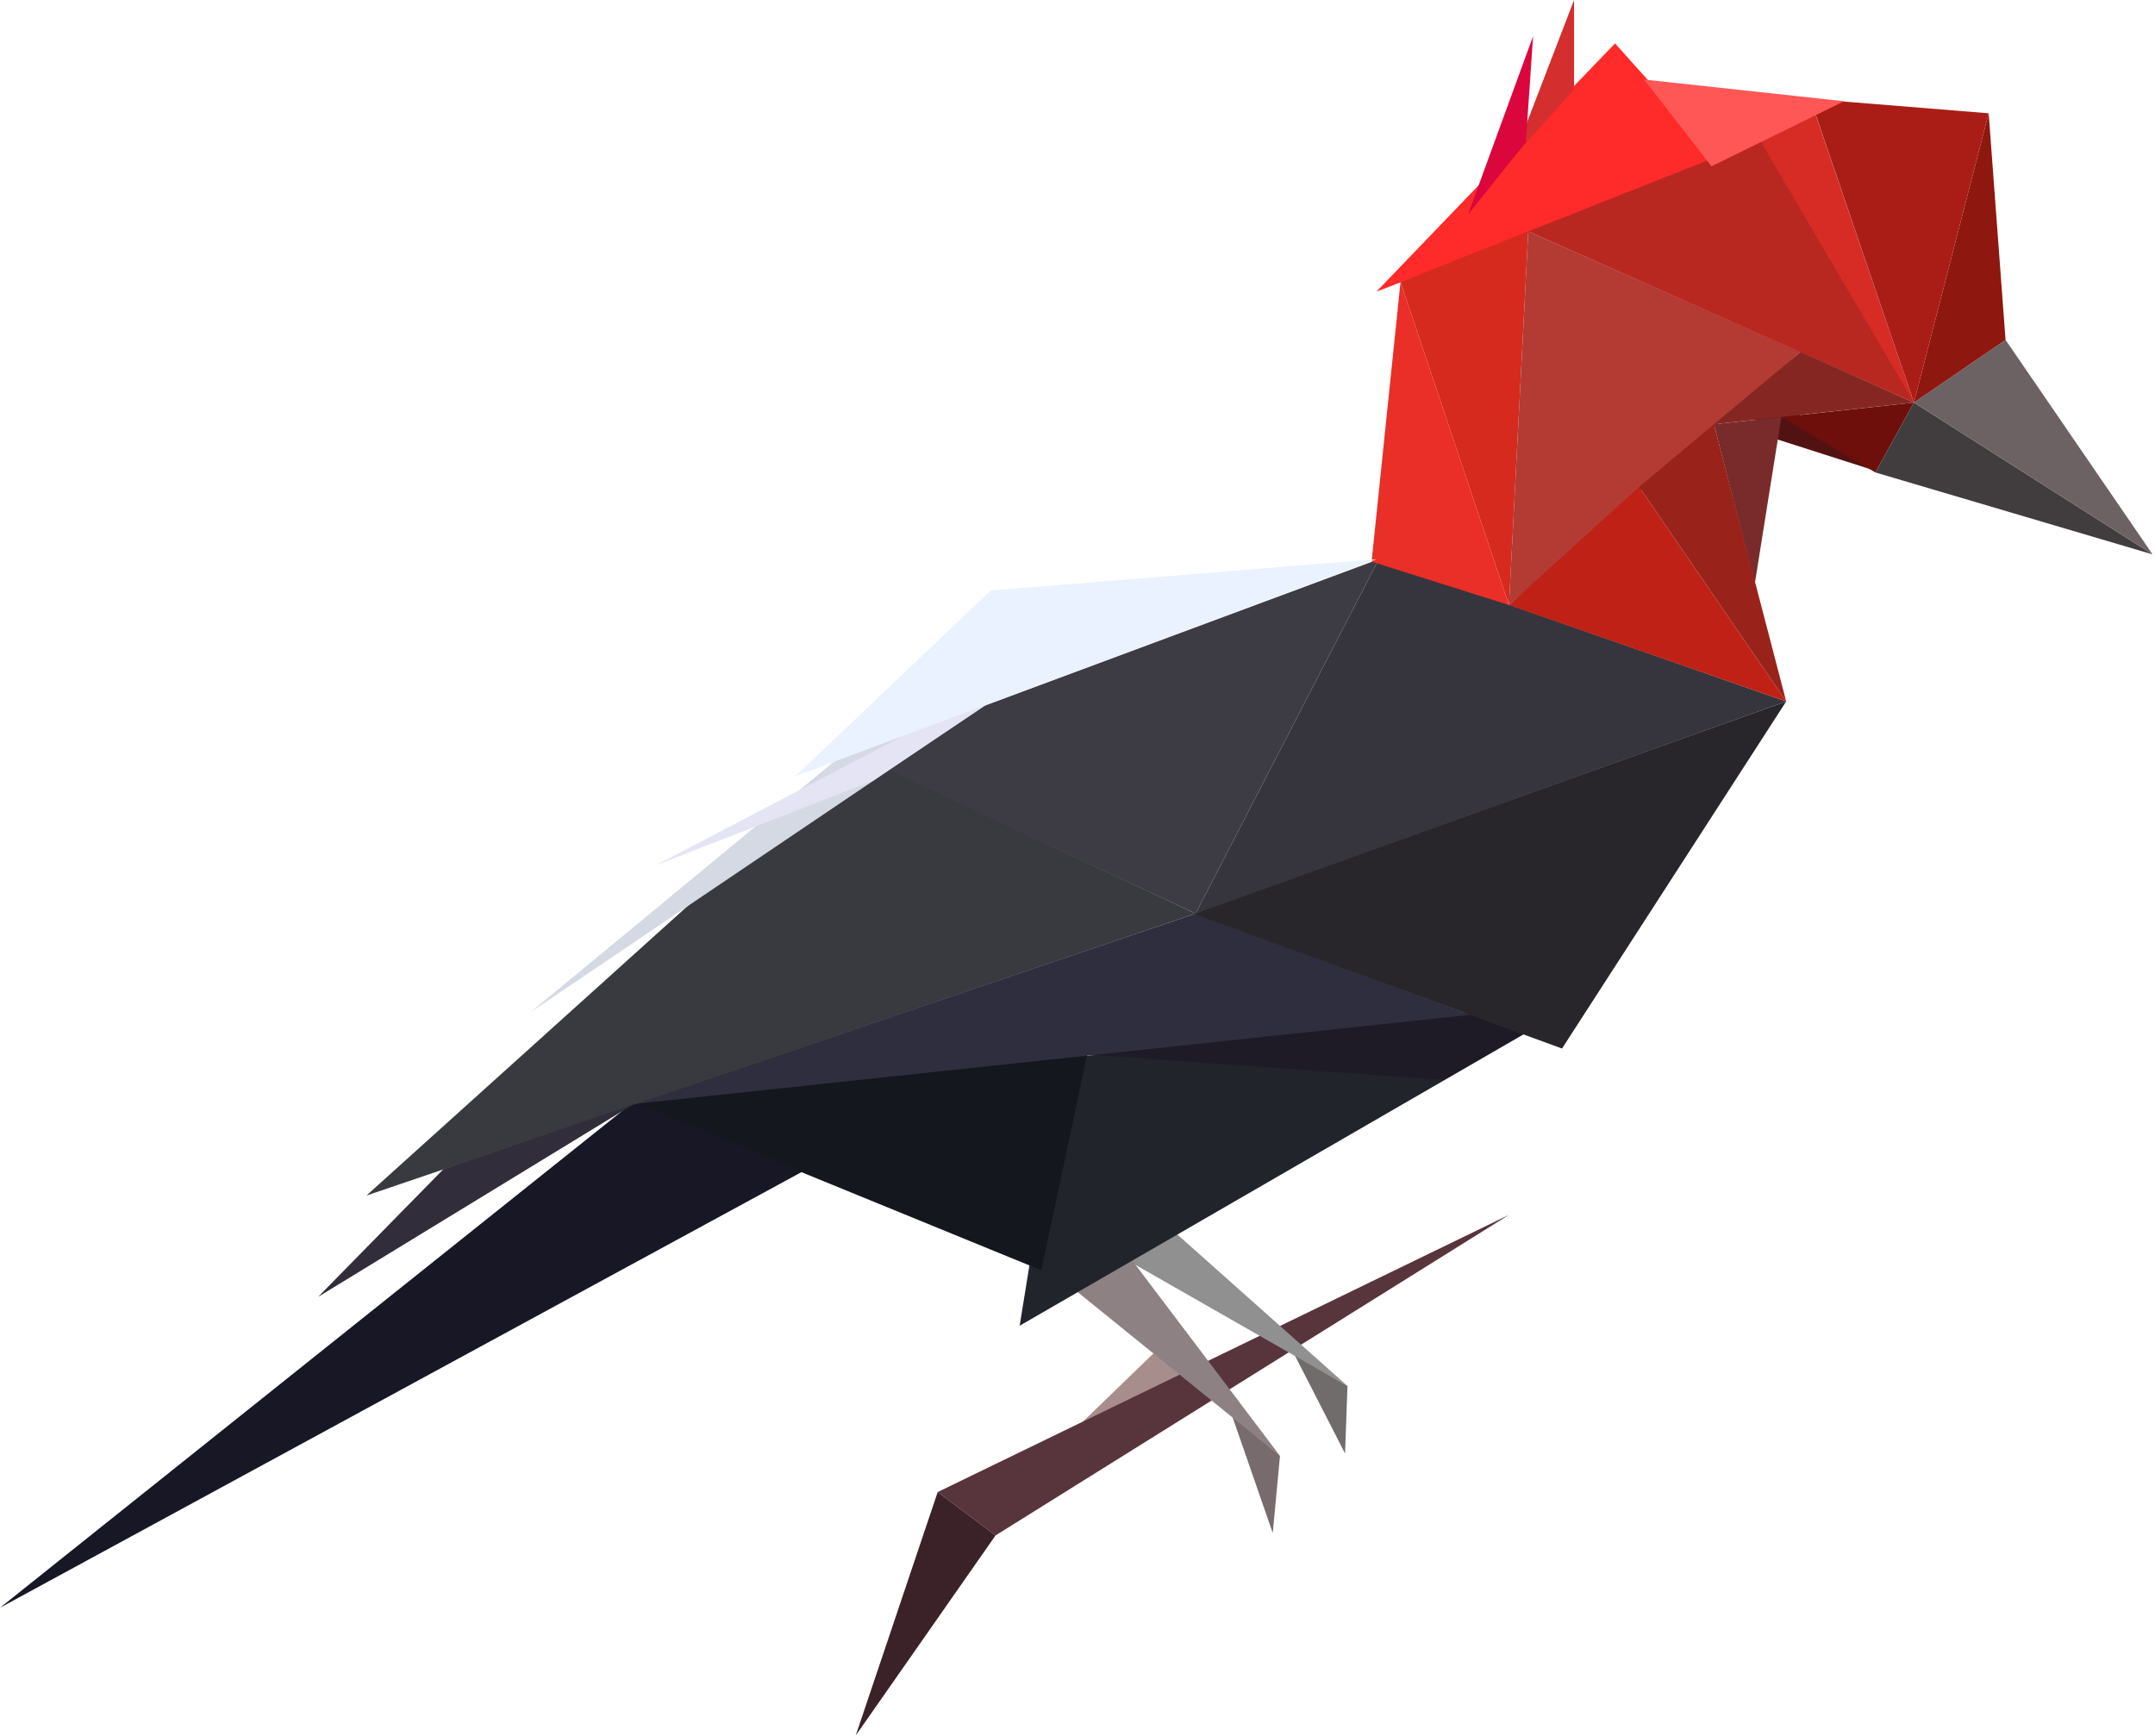
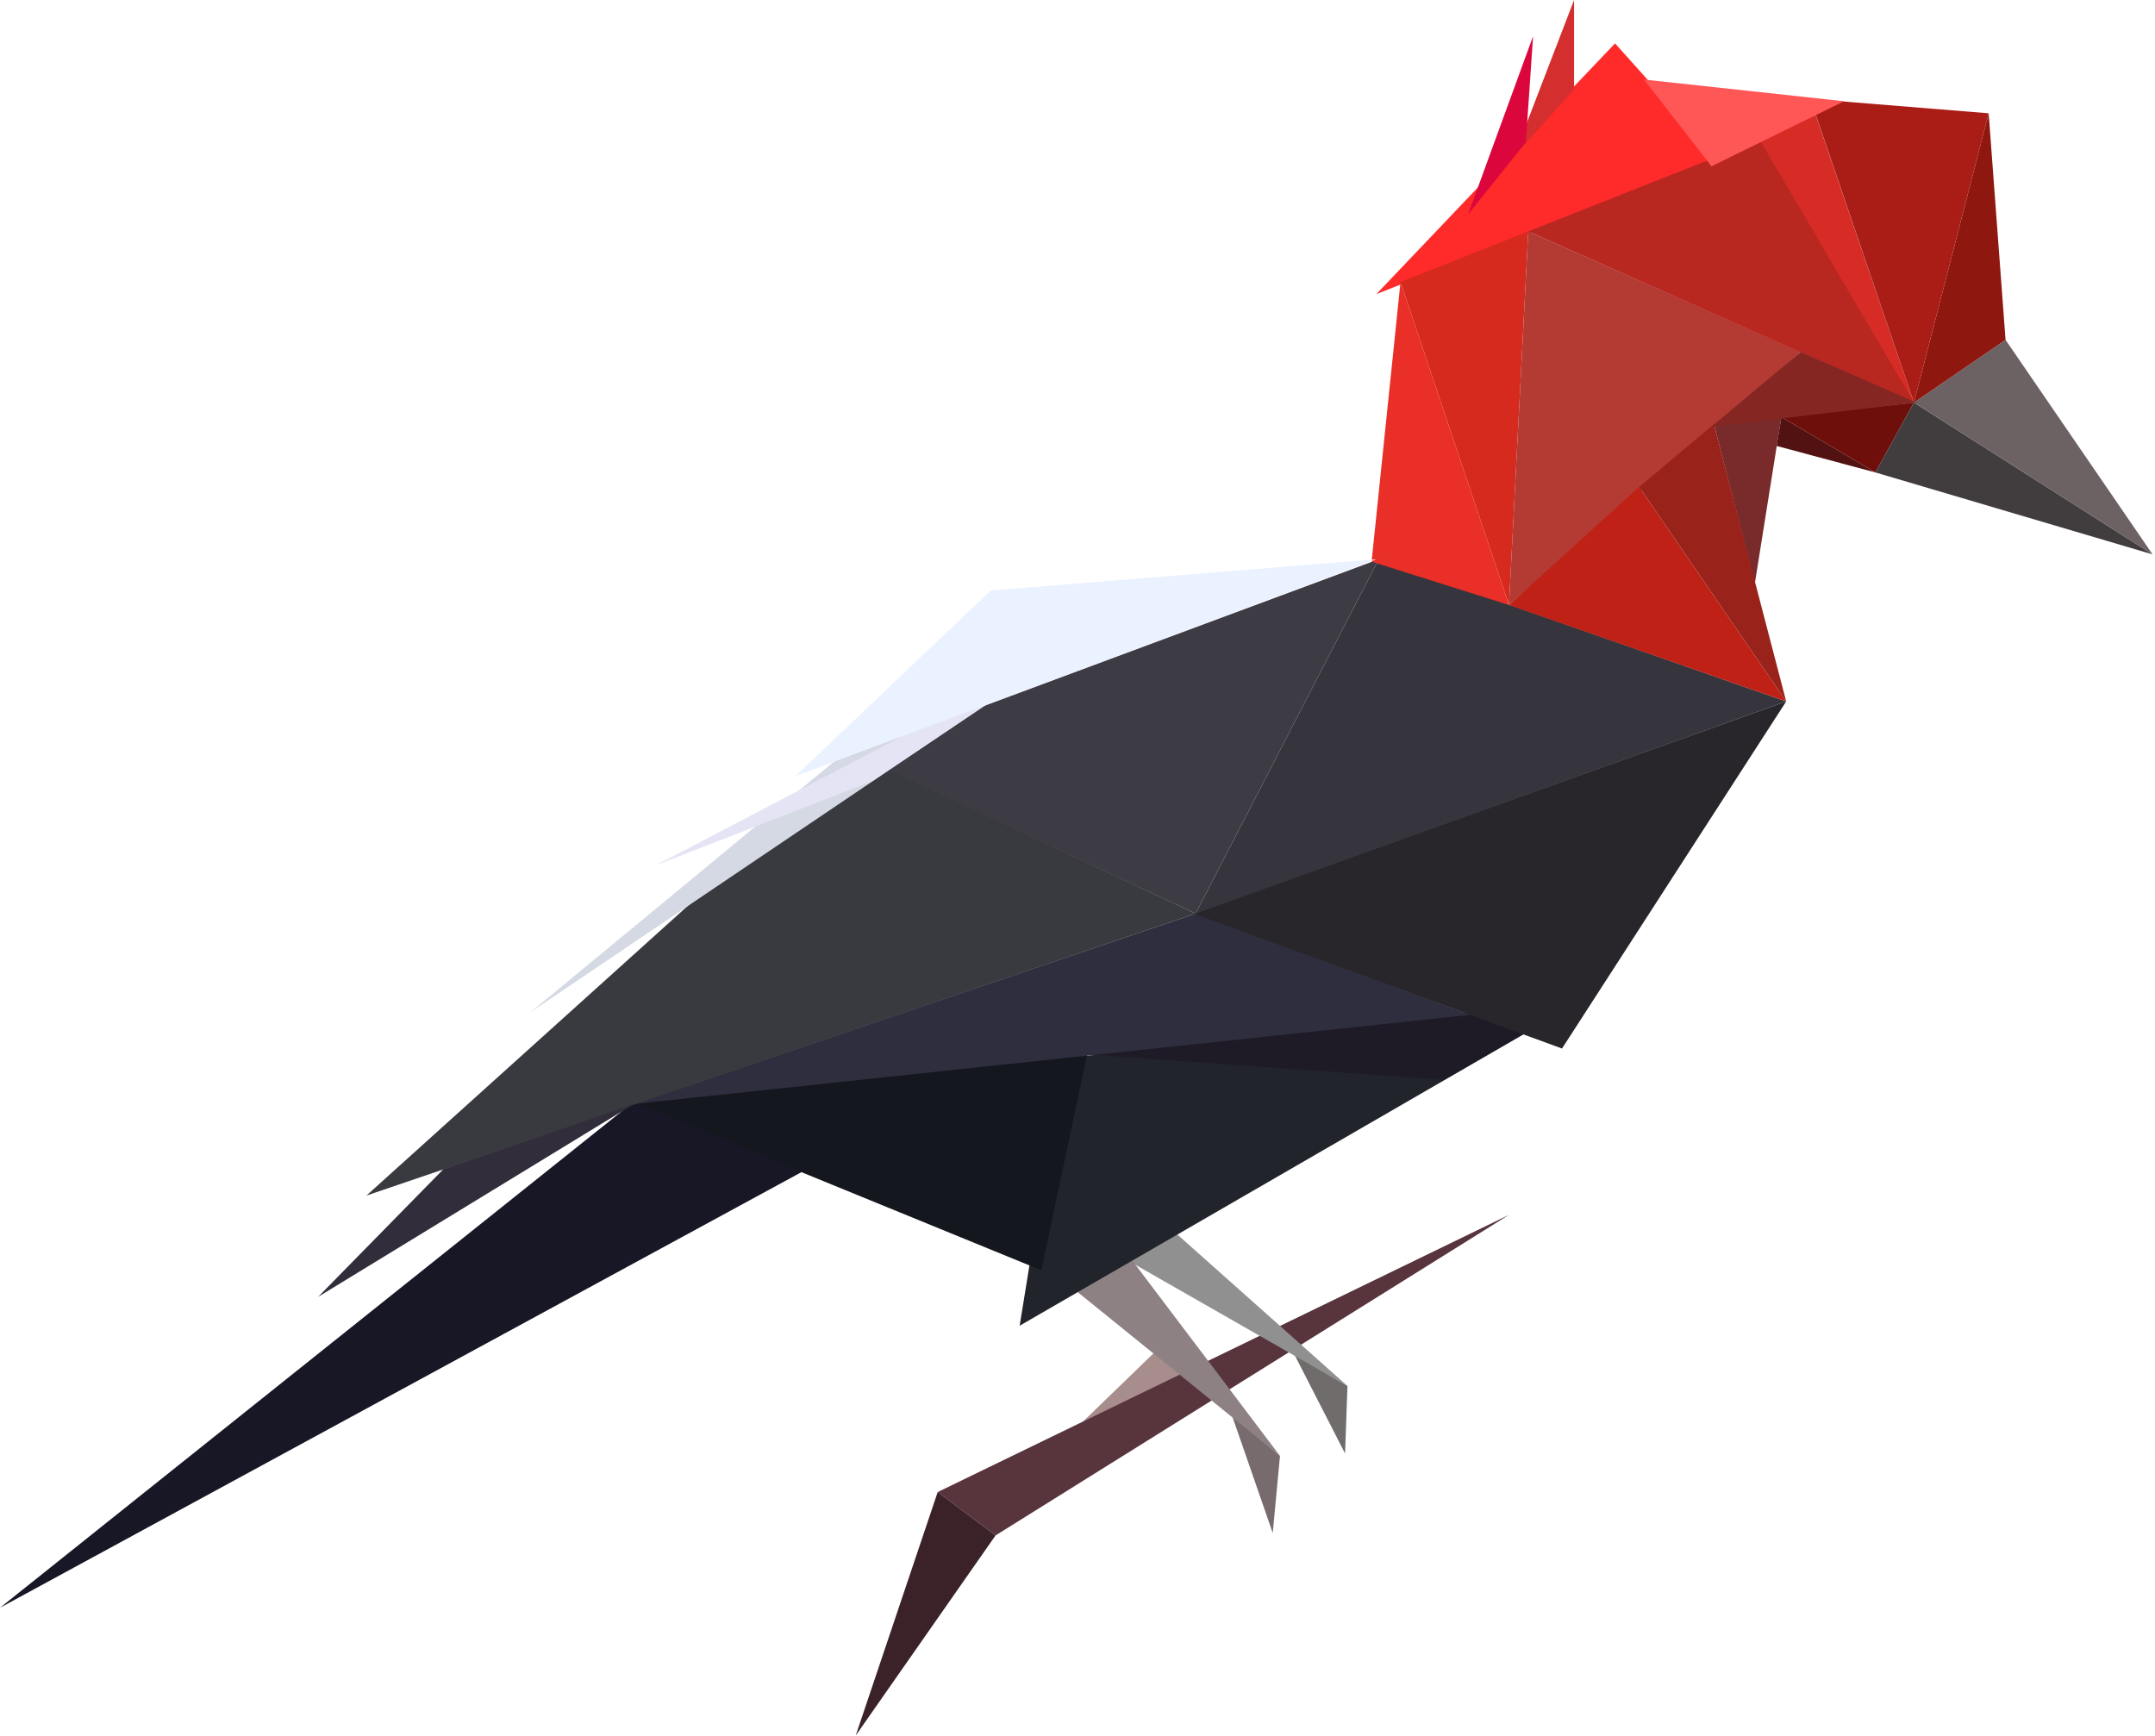
<svg xmlns="http://www.w3.org/2000/svg" width="447" height="360" viewBox="0 0 447 360" fill="none">
-   <path d="M335 9L285.5 60.5L356.5 33L335 9Z" fill="#FF2A2A" />
-   <path d="M363.5 89.5L388.5 97.5L366 80.5L363.5 89.5Z" fill="#531212" />
+   <path d="M335 9L285.5 61L356.5 33L335 9Z" fill="#FF2A2A" />
+   <path d="M368.5 92.5L389 98L369.5 86.5L368.5 92.5Z" fill="#531212" />
  <path d="M224 295.5L239.5 280.5L247 285.5L224 295.5Z" fill="#A88D8D" />
  <path d="M206.5 318.5L194.5 309.5L313 252L206.5 318.5Z" fill="#58343D" />
  <path d="M279 301.5L279.5 287.5L268.5 281L279 301.5Z" fill="#716C6C" />
  <path d="M279.5 287.5L234 261.5L243 255L279.5 287.5Z" fill="#909090" />
  <path d="M264 318L265.5 302L255.5 293.5L264 318Z" fill="#776B6E" />
  <path d="M265.5 302L223.5 268L234.5 261L265.5 302Z" fill="#8D8184" />
  <path d="M206.5 318.5L194.5 309.5L177.5 360L206.5 318.5Z" fill="#3A2228" />
  <path d="M326.5 208.5L211.5 275L220.5 219.5L326.5 208.5Z" fill="#21242B" />
  <path d="M328 207.5L299.5 224L222.5 218.5L328 207.5Z" fill="#1E1B27" />
  <path d="M216 263.5L128 227.5L226.5 214L216 263.5Z" fill="#14171D" />
  <path d="M0 333.5L166.5 243L131.5 228.5L0 333.5Z" fill="#181726" />
  <path d="M131.5 229L305 210.5L248 189.5L131.5 229Z" fill="#2E2E3F" />
  <path d="M324 217.5L247.5 189.5L370.5 145.5L324 217.5Z" fill="#28262B" />
  <path d="M286 116L248 189.5L370.5 145.5L286 116Z" fill="#36353D" />
  <path d="M248 189.5L286 116L177 156.5L248 189.5Z" fill="#3D3C44" />
  <path d="M177.5 156.5L248 189.5L76 248L177.5 156.5Z" fill="#393A3F" />
  <path d="M207 144.5L176 155.5L110 210L207 144.5Z" fill="#D4D9E3" />
  <path d="M317 48L313 125.5L290.5 58.5L317 48Z" fill="#D62A1E" />
  <path d="M313 125.5L284.5 116.5L290.5 58.5L313 125.5Z" fill="#E92F28" />
  <path d="M317 48L313 125.5L373.5 73L317 48Z" fill="#B33B33" />
  <path d="M389 98L369.5 86.5L397 83.5L389 98Z" fill="#6E0F0B" />
  <path d="M397 83.5L389 98L446.5 115L397 83.5Z" fill="#413D3E" />
  <path d="M416 70.5L446.5 115L397 83.5L416 70.5Z" fill="#6C6264" />
  <path d="M412.5 23.5L416 70.5L397 83.5L412.5 23.5Z" fill="#8E170F" />
  <path d="M376.5 23.5L397 83.5L349 36L376.5 23.5Z" fill="#D62C25" />
  <path d="M397 83.5L317 48L365 29L397 83.5Z" fill="#B92721" />
  <path d="M412.5 23.5L397 83.5L375.5 20.5L412.5 23.5Z" fill="#AA1D17" />
  <path d="M355 34.5L341 16.5L382.5 21L355 34.5Z" fill="#FF5656" />
  <path d="M326.5 0L314 32.5L326.5 18.5V0Z" fill="#D42E2E" />
  <path d="M318 7.5L304.5 44.5L316.5 29.5L318 7.5Z" fill="#DB063C" />
  <path d="M222 134.5L136 179.5L181 162L222 134.5Z" fill="#E4E4F4" />
  <path d="M205.5 122.5L285.5 116L165 161L205.5 122.5Z" fill="#EAF1FF" />
  <path d="M131.5 229L66 269L92 242.5L131.5 229Z" fill="#312D3A" />
  <path d="M369.5 86.5L364 121L355.5 88L369.5 86.5Z" fill="#792B2B" />
-   <path d="M397 83.5L355.5 88L373.5 73L397 83.5Z" fill="#862623" />
+   <path d="M397.5 83.5L355 88.5L373.5 73L397.5 83.5Z" fill="#862623" />
  <path d="M370.5 145.5L313 125.5L340 101L370.5 145.5Z" fill="#BF2116" />
  <path d="M355.5 88L370.5 145.5L340 101L355.5 88Z" fill="#99231B" />
  <path d="M302.5 209.5L311.5 198.5L320.5 216L302.5 209.5Z" fill="#28262B" />
</svg>
